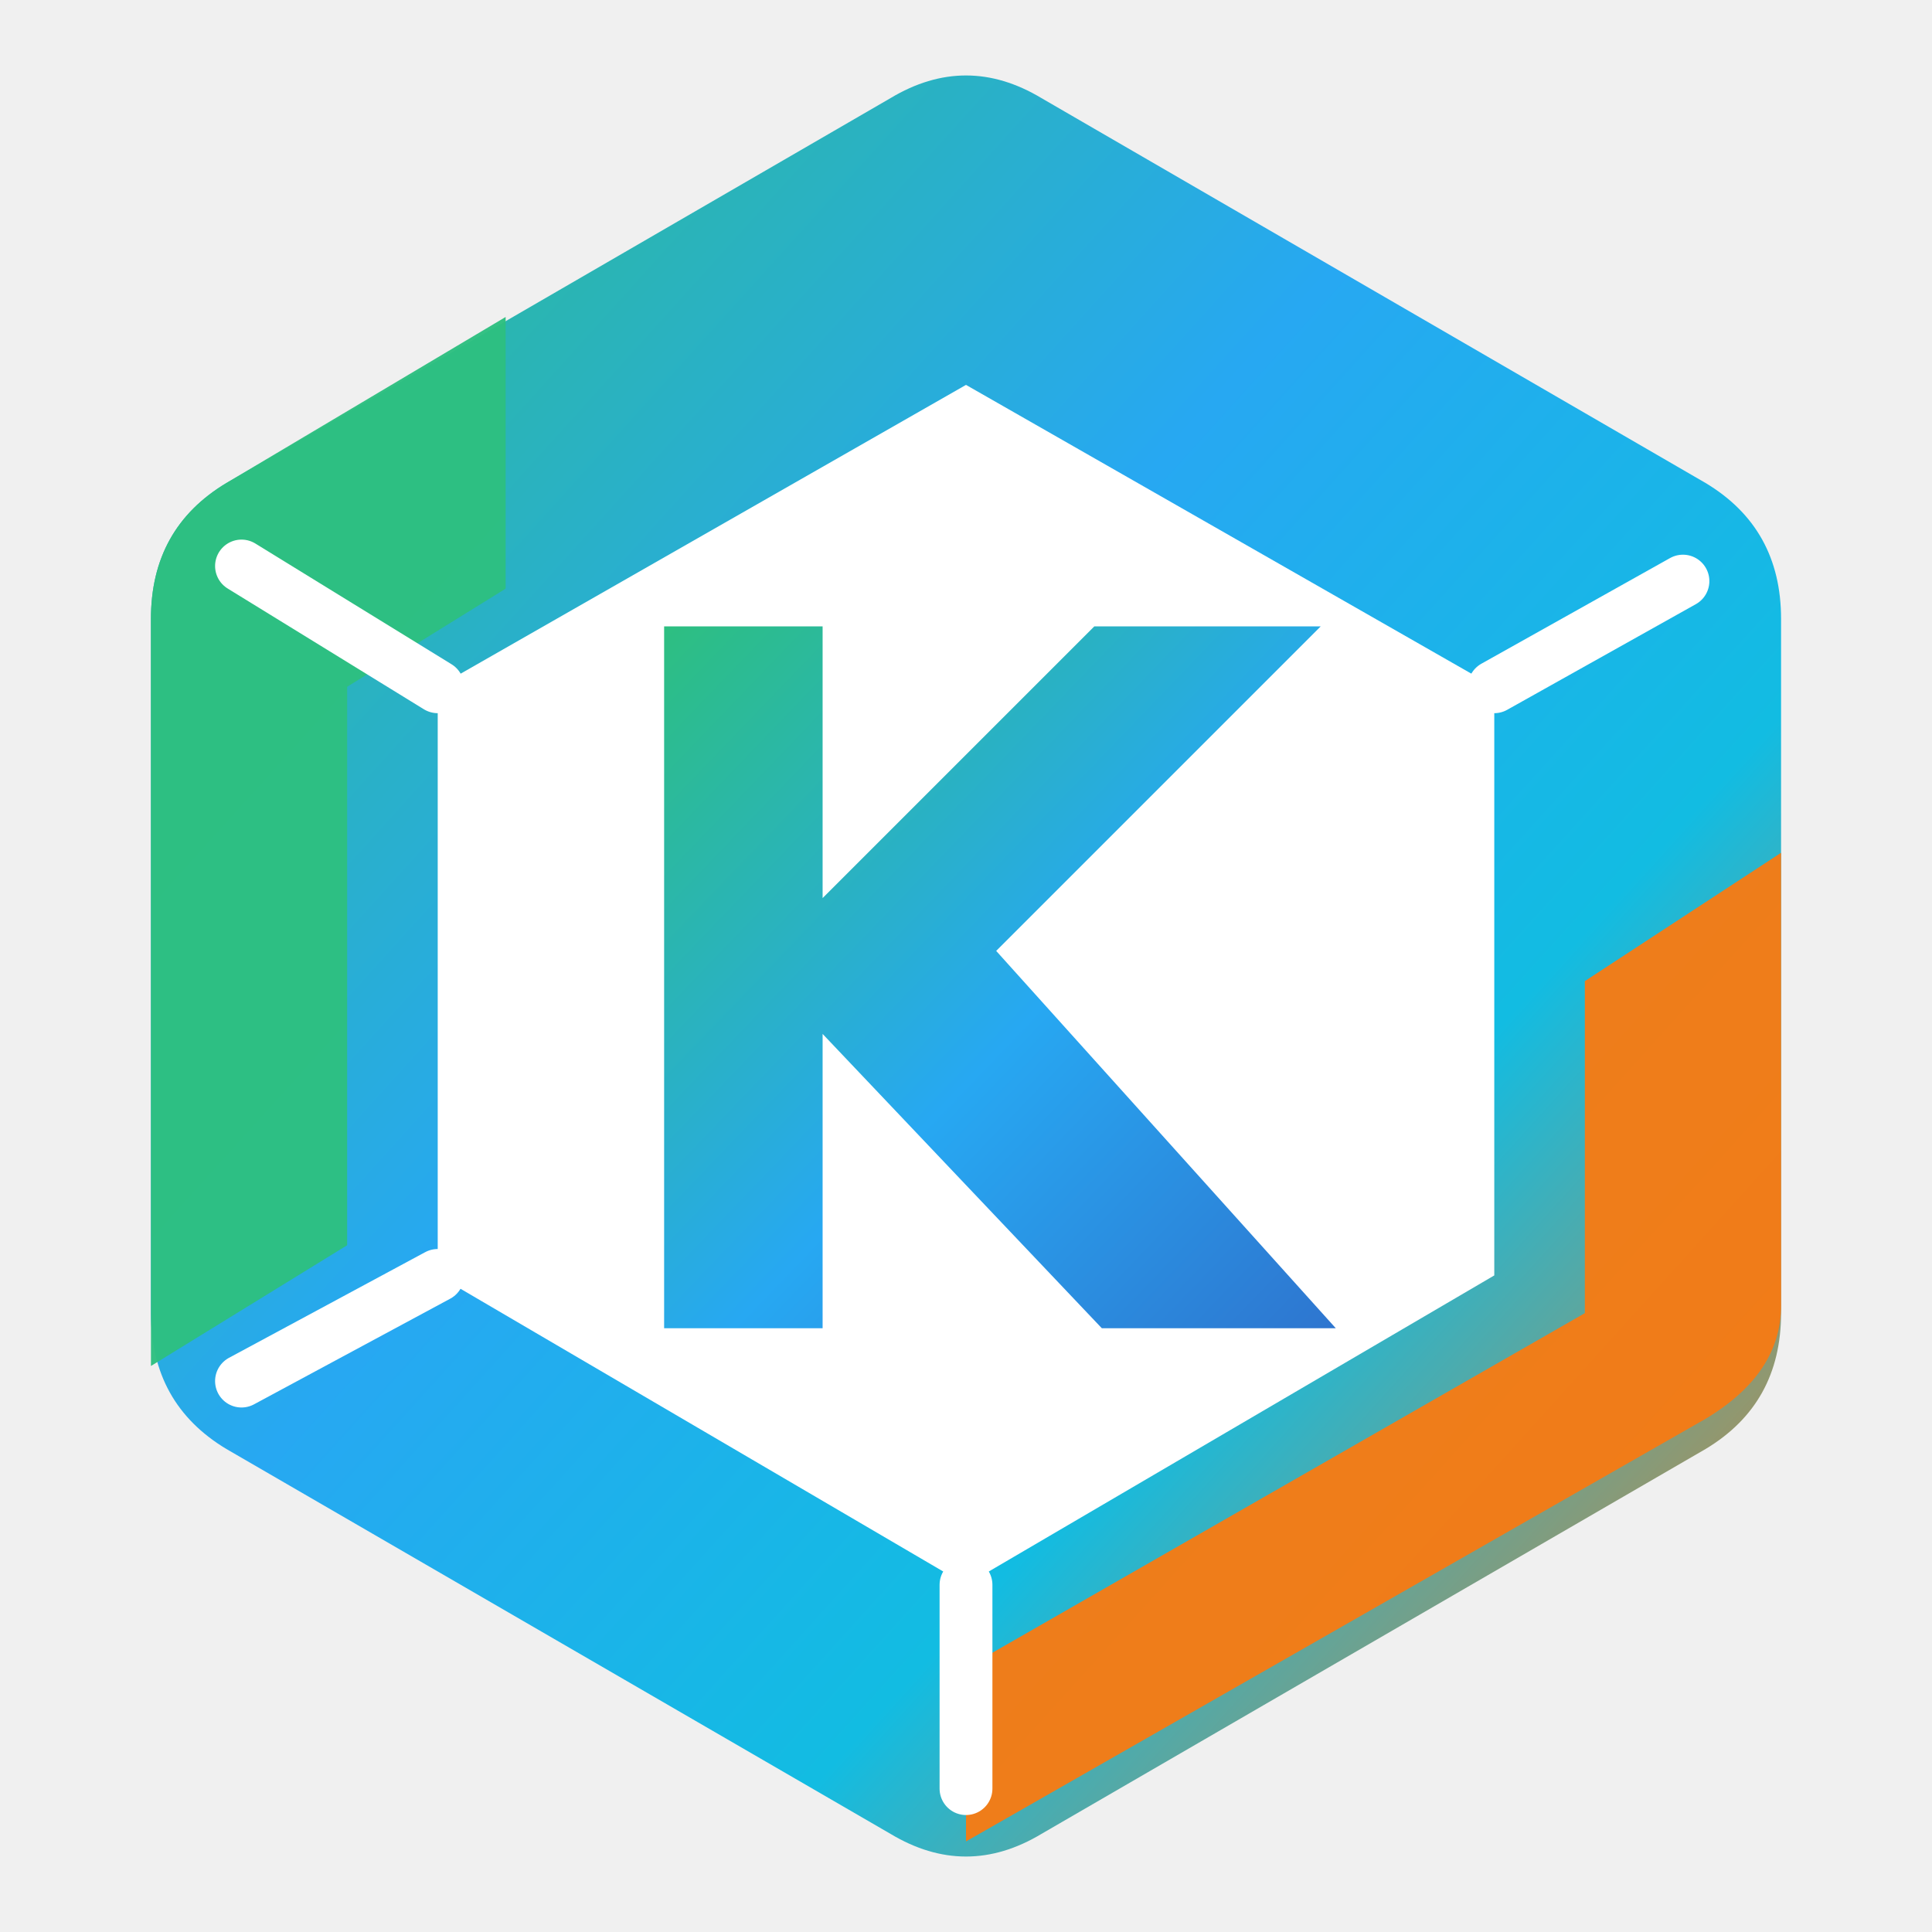
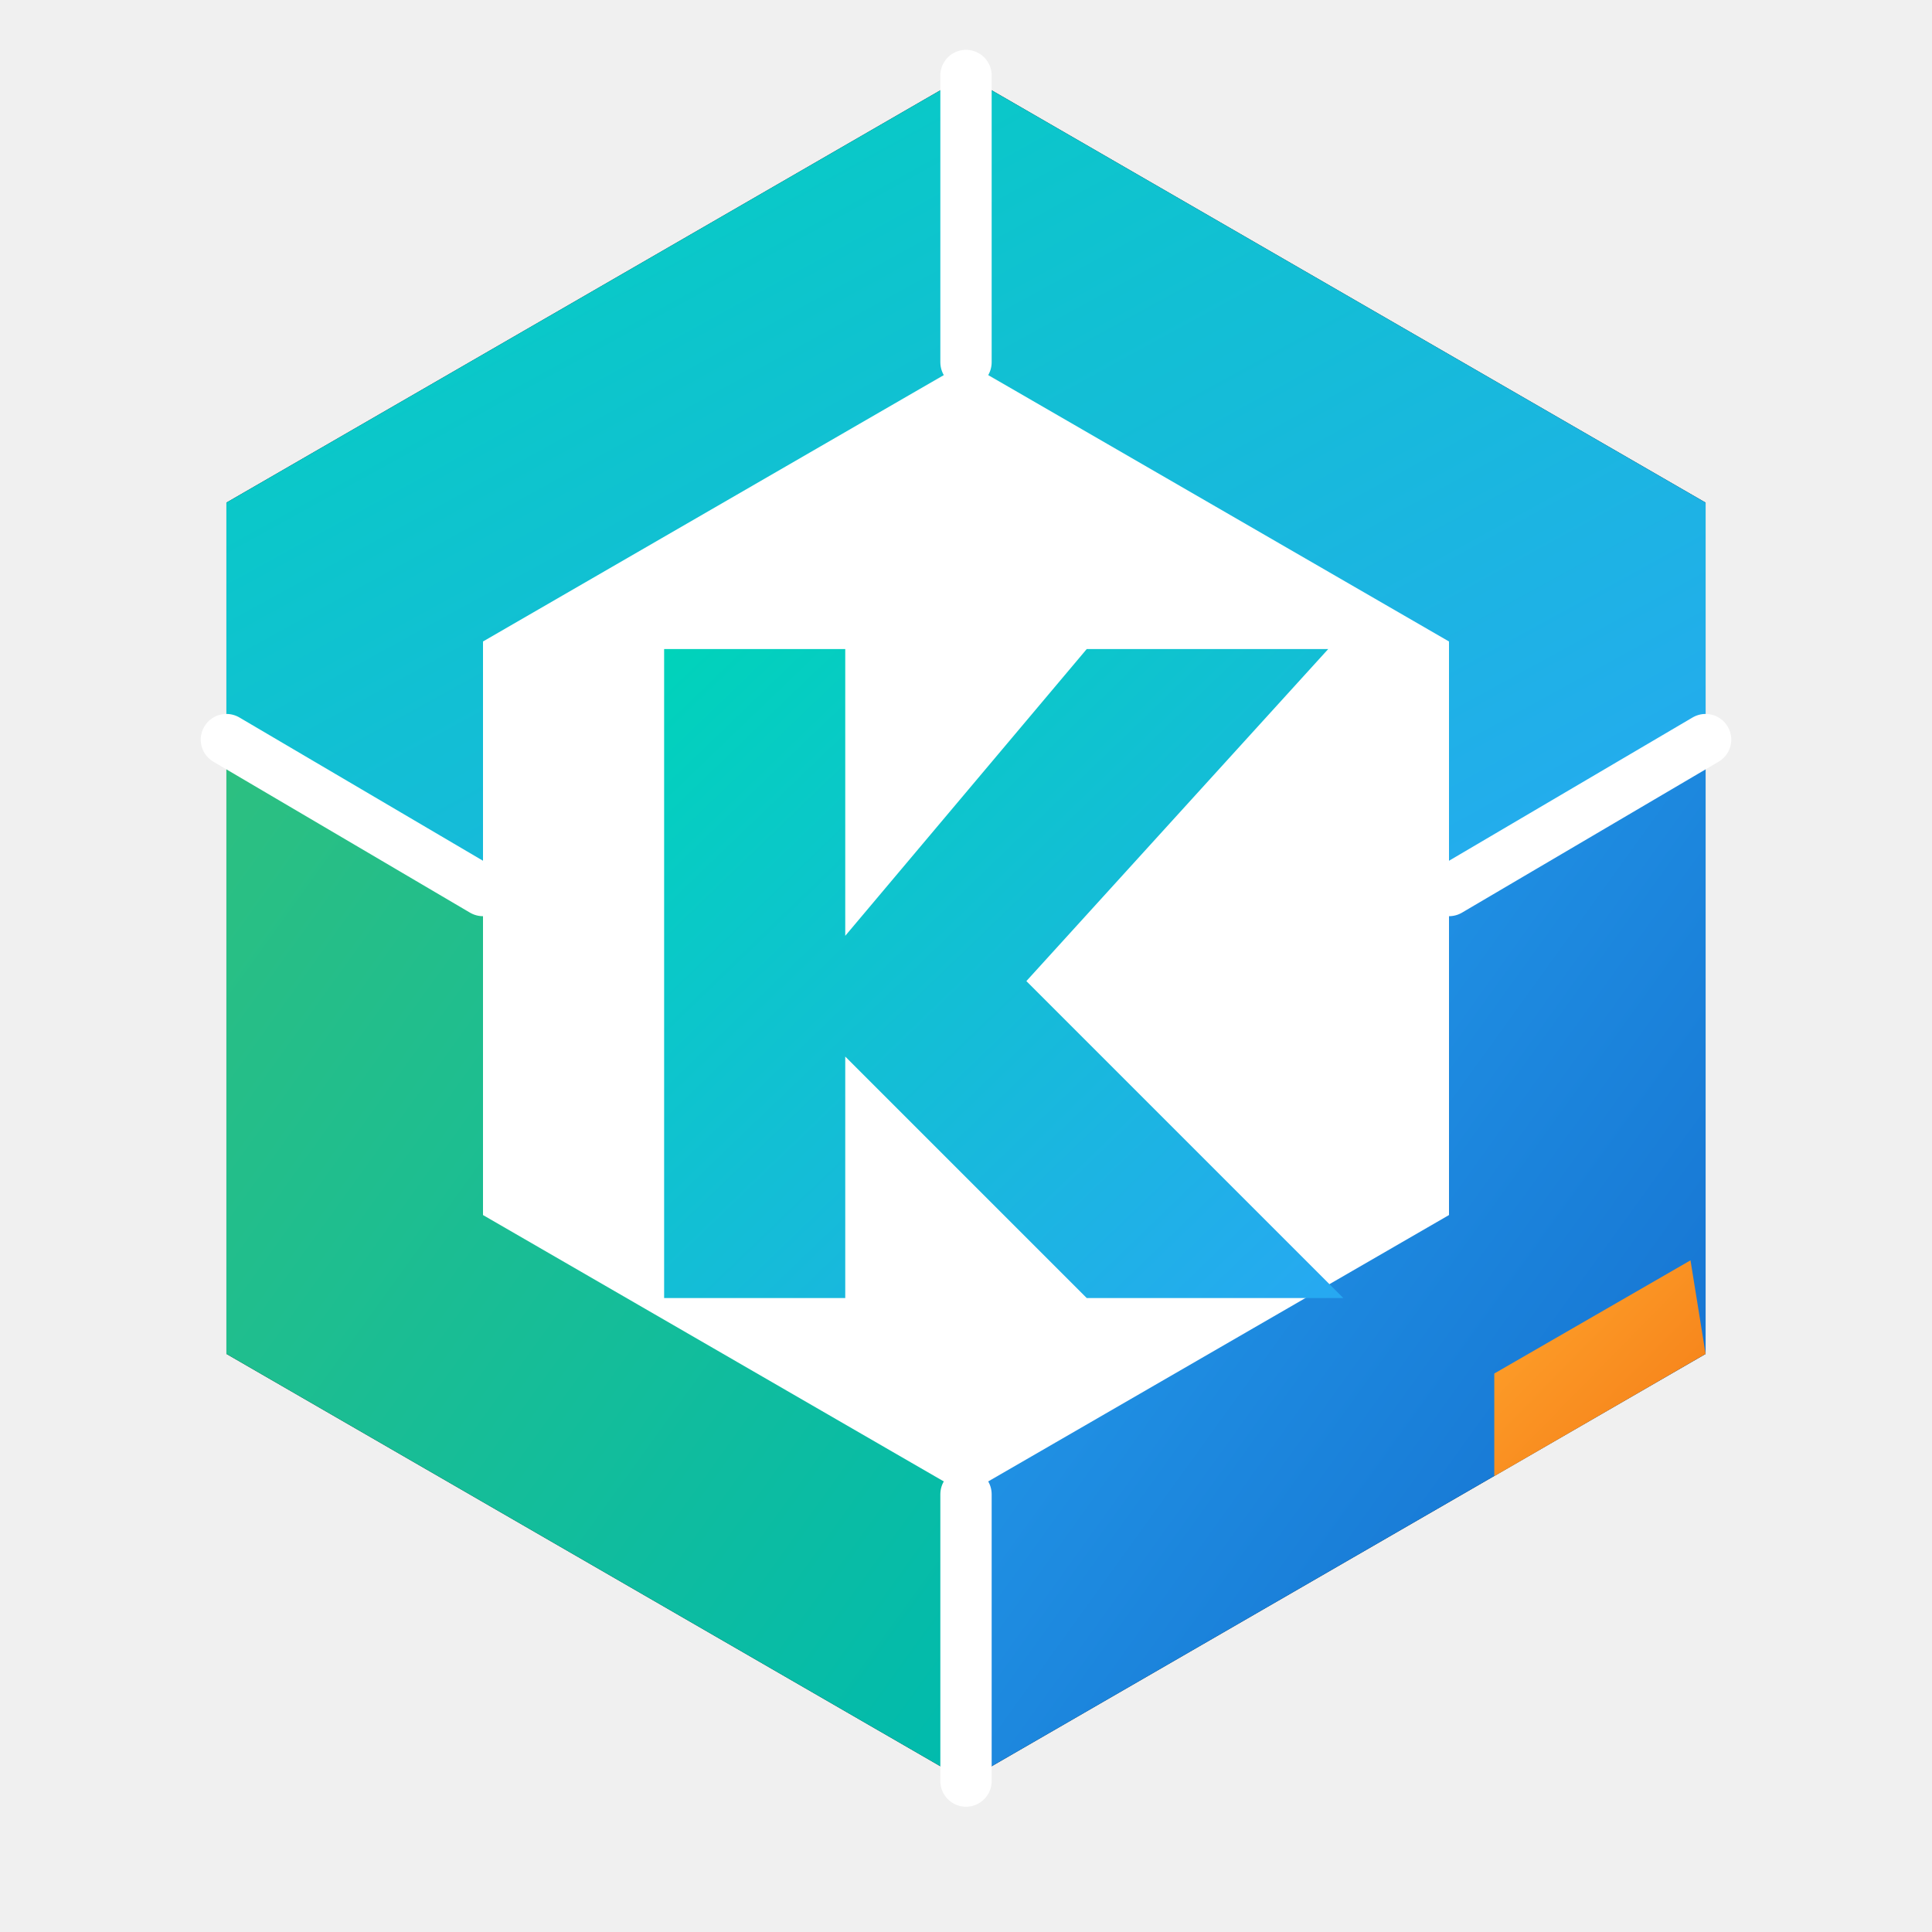
- <svg xmlns="http://www.w3.org/2000/svg" viewBox="0 0 256 256" role="img" aria-labelledby="title desc">
+ <svg xmlns="http://www.w3.org/2000/svg" viewBox="0 0 128 128" role="img" aria-labelledby="title desc">
  <defs>
-     <linearGradient id="outer" x1="0" y1="0" x2="1" y2="1">
+     <linearGradient id="teal" x1="0" y1="0" x2="1" y2="1">
+       <stop offset="0" stop-color="#00D3BA" />
+       <stop offset="1" stop-color="#27A8F2" />
+     </linearGradient>
+     <linearGradient id="blue" x1="0" y1="0" x2="1" y2="1">
+       <stop offset="0" stop-color="#27A8F2" />
+       <stop offset="1" stop-color="#1369CB" />
+     </linearGradient>
+     <linearGradient id="green" x1="0" y1="0" x2="1" y2="1">
      <stop offset="0" stop-color="#2DBF80" />
-       <stop offset=".42" stop-color="#27A8F2" />
-       <stop offset=".68" stop-color="#12BCE2" />
+       <stop offset="1" stop-color="#00BBAE" />
+     </linearGradient>
+     <linearGradient id="orange" x1="0" y1="0" x2="1" y2="1">
+       <stop offset="0" stop-color="#FFA52D" />
      <stop offset="1" stop-color="#F47B16" />
    </linearGradient>
-     <linearGradient id="letter" x1="0" y1="0" x2="1" y2="1">
-       <stop offset="0" stop-color="#2DBF80" />
-       <stop offset=".55" stop-color="#27A8F2" />
-       <stop offset="1" stop-color="#2E75CF" />
-     </linearGradient>
  </defs>
-   <path d="M118 13 Q128 7 138 13 L226 64 Q236 70 236 82 V174 Q236 186 226 192 L138 243 Q128 249 118 243 L30 192 Q20 186 20 174 V82 Q20 70 30 64Z" fill="url(#outer)" />
-   <path d="M128 244 226 188 Q236 182 236 173 V113 L210 130 V174 L128 221Z" fill="#F47B16" opacity=".97" />
-   <path d="M20 82 Q20 70 30 64 L67 42 V78 L46 91 V165 L20 181Z" fill="#2DBF80" opacity=".96" />
-   <path d="M128 51 198 91 V169 L128 210 58 169 V91Z" fill="#FFFFFF" />
-   <path d="M58 91 32 75 M198 91 223 77 M58 169 32 183 M128 210 V237" fill="none" stroke="#FFFFFF" stroke-width="7" stroke-linecap="round" />
-   <path d="M88 83 H109 V119 L145 83 H175 L132 126 L177 176 H146 L109 137 V176 H88Z" fill="url(#letter)" />
+   <path d="M64 5 113 33.3 113 89.7 64 118 15 89.7 15 33.3Z" fill="#081725" />
+   <path d="M64 5 113 33.3 113 49 96 59 96 43 64 24 32 43 32 59 15 49 15 33.3Z" fill="url(#teal)" />
+   <path d="M113 49 113 89.7 64 118 64 99 96 80 96 59Z" fill="url(#blue)" />
+   <path d="M15 49 32 59 32 80 64 99 64 118 15 89.7Z" fill="url(#green)" />
+   <path d="M99 91 112 83.5 113 89.7 99 97.8Z" fill="url(#orange)" />
+   <path d="M64 24 96 42.5 96 80.5 64 99 32 80.5 32 42.5Z" fill="#FFFFFF" />
+   <path d="M64 5V24M113 49 96 59M15 49 32 59M64 99V118" fill="none" stroke="#FFFFFF" stroke-width="3.4" stroke-linecap="round" />
+   <path d="M44 43H56V62L72 43H88L68 65 89 86H72L56 70V86H44Z" fill="url(#teal)" />
</svg>
